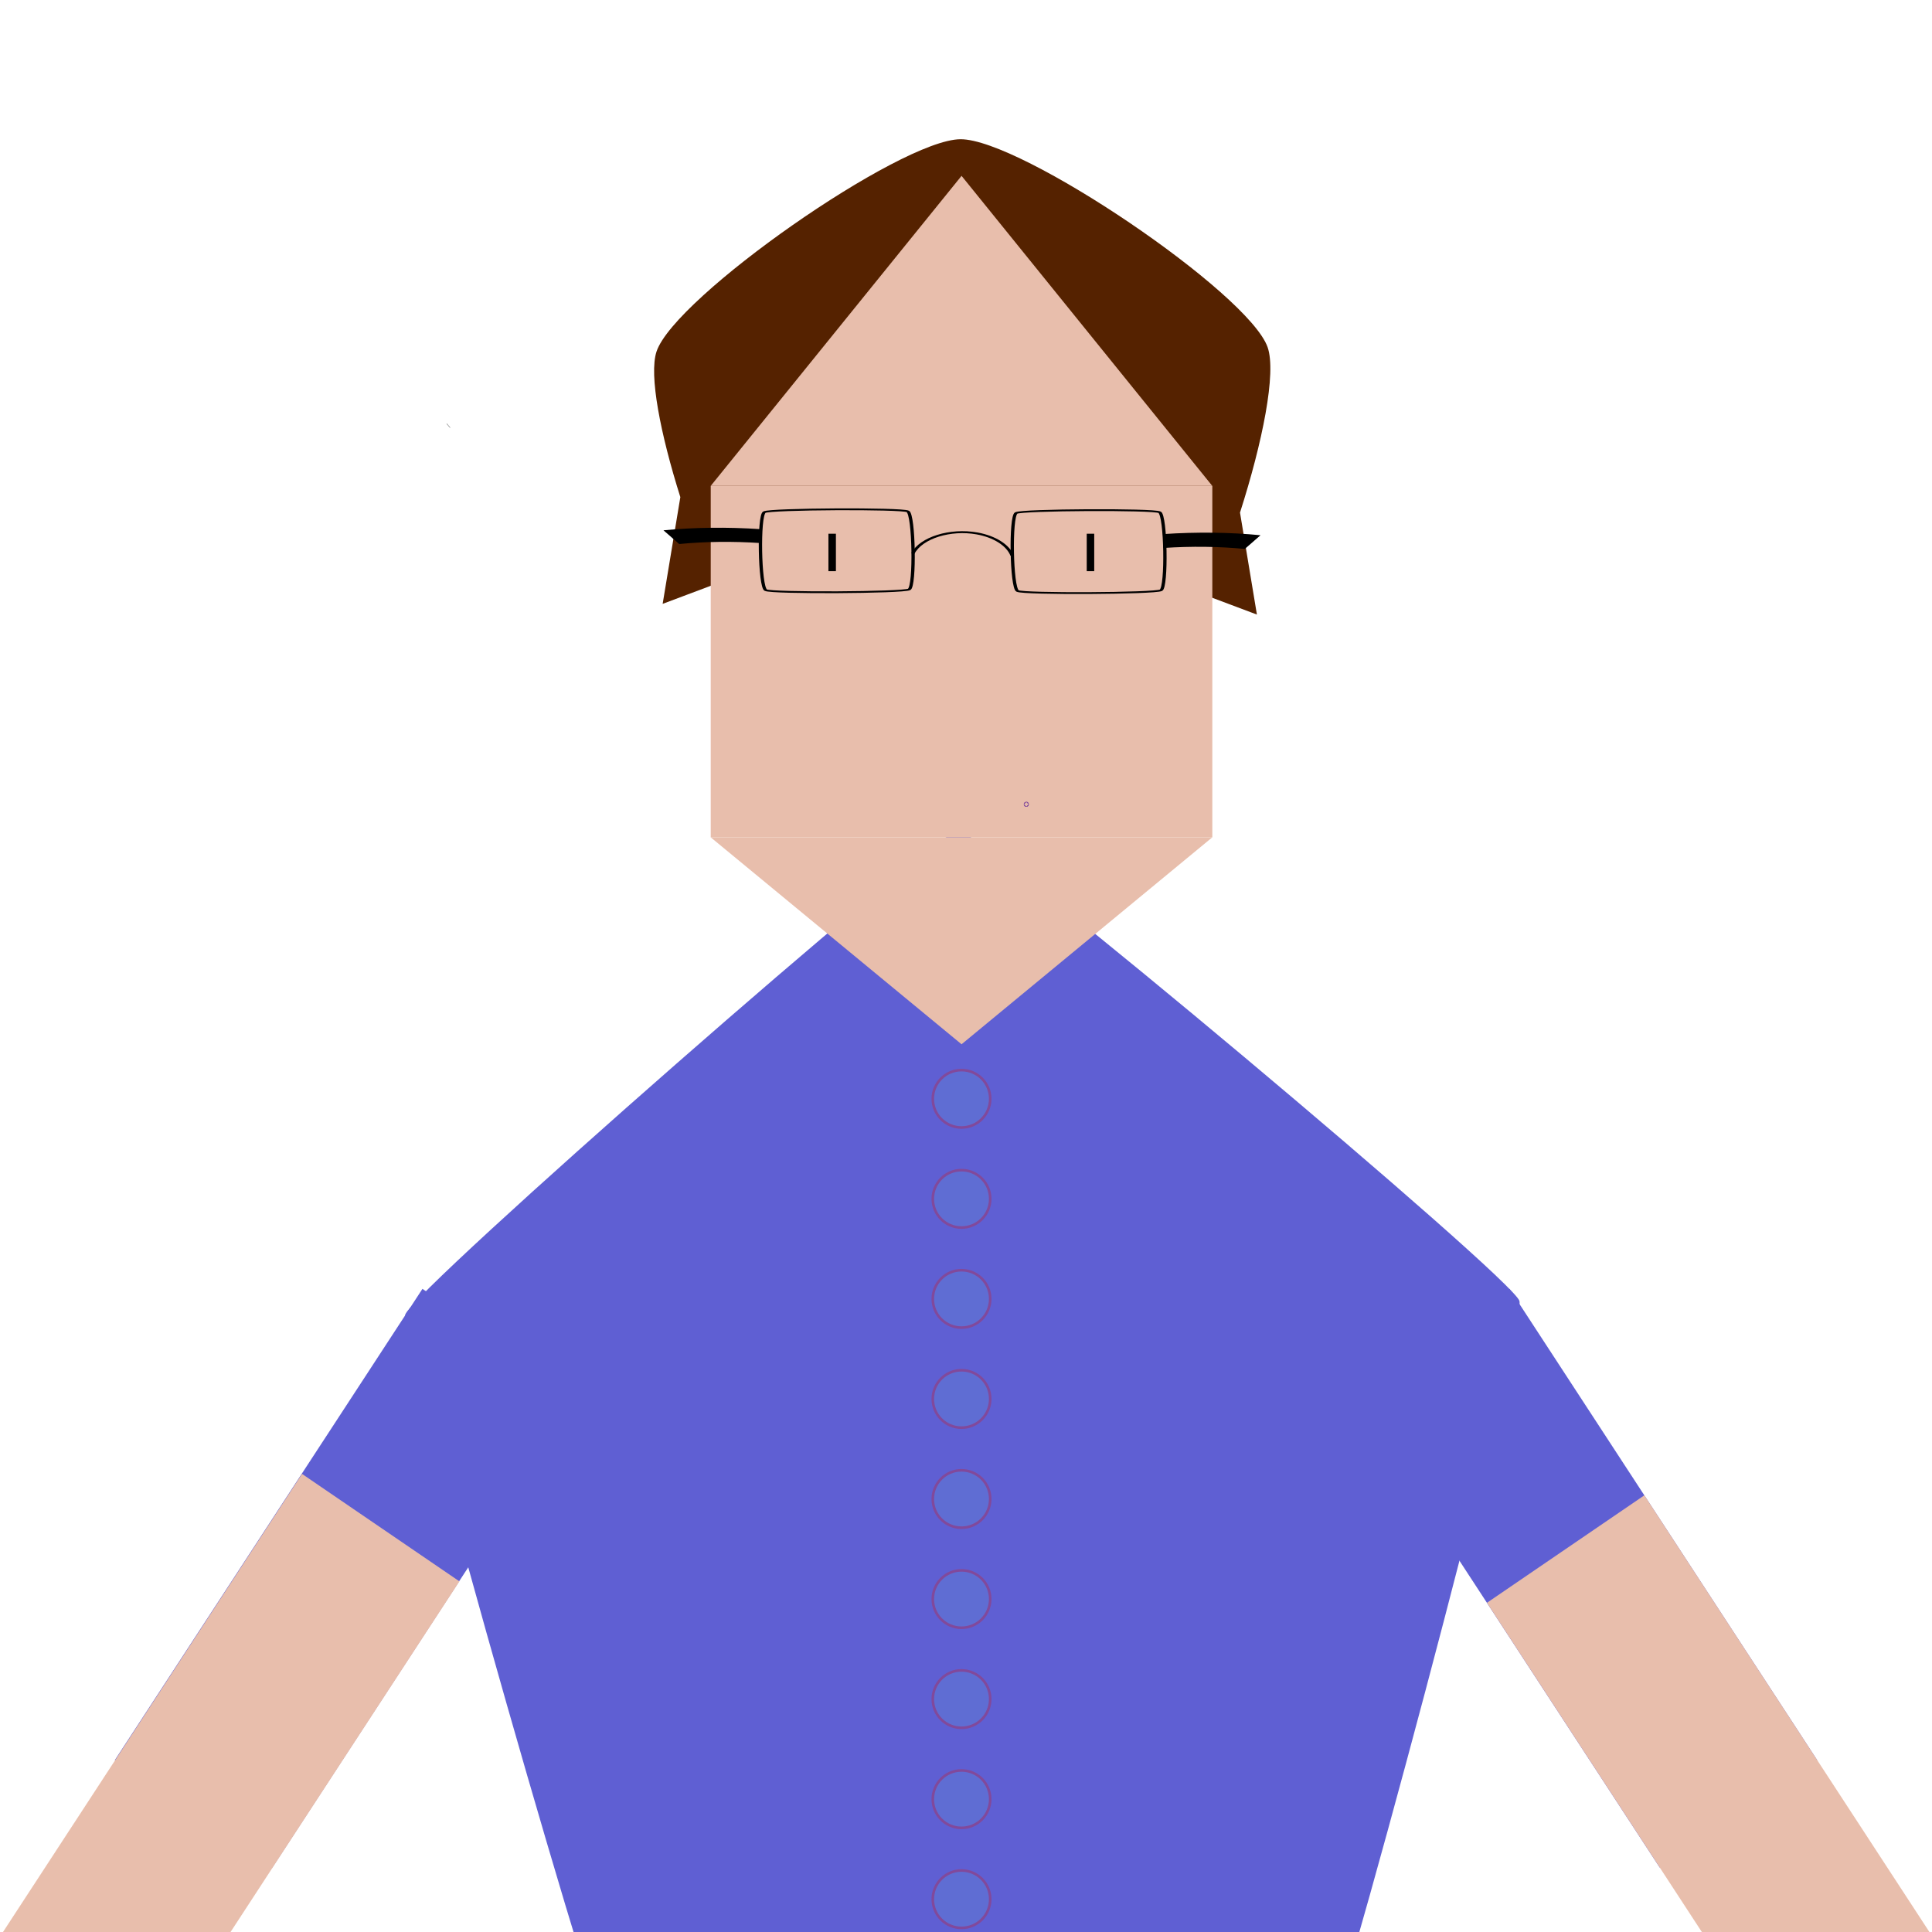
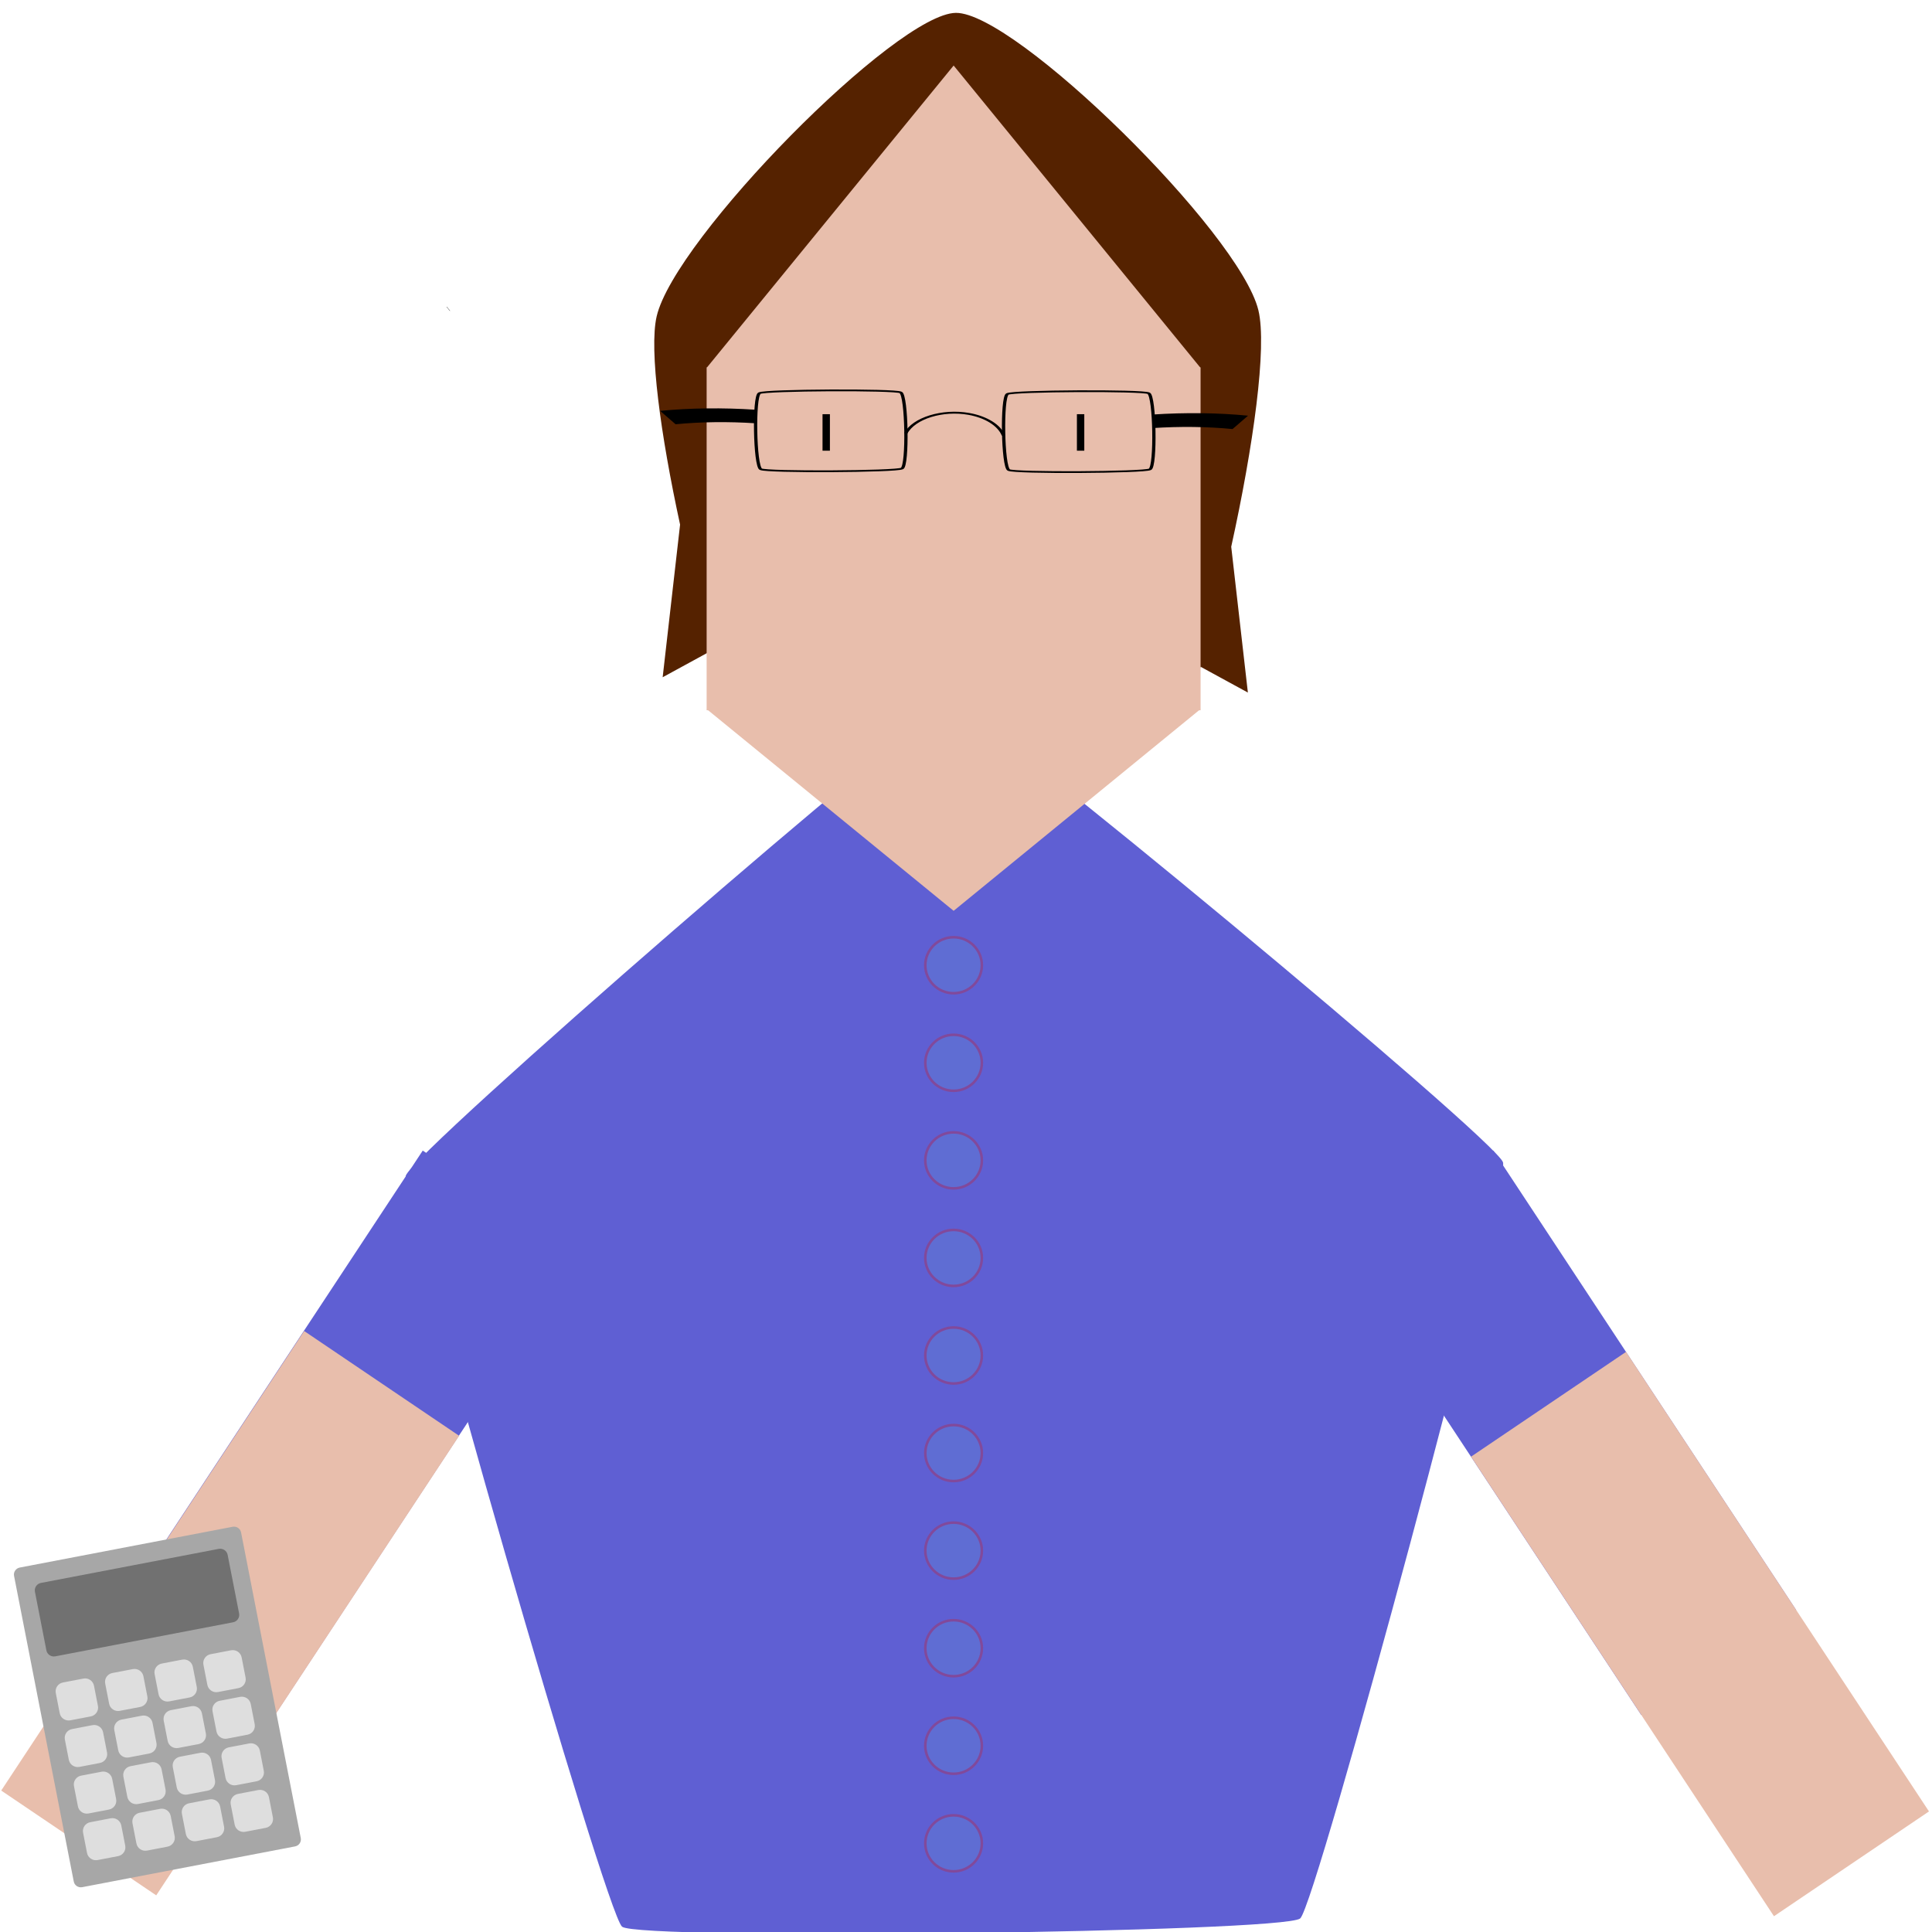
<svg xmlns="http://www.w3.org/2000/svg" width="400" height="400" viewBox="0 0 105.833 105.833" version="1.1" id="svg5">
  <defs id="defs2" />
  <g id="layer1">
    <g id="g3601" transform="translate(-2.36279,0.6179912)">
-       <path id="path286" style="fill:#552200;stroke-width:0.063" d="m 54.972,7.009 c -3.31,0.024 -15.646,8.643 -16.645,11.63 -0.427,1.278 0.218,4.53 1.304,7.975 l -0.969,5.847 2.735,-1.028 c 1.181,2.796 2.473,5.111 3.47,5.786 2.693,1.823 18.025,1.713 20.688,-0.148 0.887,-0.62 1.99,-2.579 3.031,-5.012 l 2.629,0.988 -0.926,-5.586 C 71.519,23.622 72.294,19.803 71.801,18.401 70.754,15.428 58.282,6.985 54.972,7.009 Z" />
-       <path style="fill:none;fill-rule:evenodd;stroke:#000000" id="path2041" d="m 106.398,102.642 c 0.012,-0.01 0.024,-0.02 0.036,-0.03" transform="matrix(0.2900274,0,0,0.2900274,-3.937498,-7.065356)" />
-       <path style="fill:#5f5fd3;fill-opacity:1;stroke:none;stroke-width:0.4;stroke-miterlimit:4;stroke-dasharray:none;stroke-opacity:1" id="path3203" d="m 204.354,333.047 c -2.519,1.87 -102.01,2.906 -104.567,1.089 -2.557,-1.817 -34.287,-96.119 -33.349,-99.113 0.938,-2.994 80.82,-62.311 83.957,-62.344 3.137,-0.033 84.236,57.609 85.237,60.582 1,2.973 -28.759,97.916 -31.277,99.786 z" transform="matrix(0.3607427,0,0,0.4256415,0.594384,-28.63738)" />
-       <g id="g3077" transform="matrix(3.309242,0,0,3.309242,-192.6146,-56.38232)" style="fill-rule:nonzero">
-         <path style="fill:#e8beac;fill-opacity:1;stroke:none;stroke-width:0.4;stroke-miterlimit:4;stroke-dasharray:none;stroke-opacity:1;fill-rule:nonzero" id="path2844" d="m 294.289,109.469 -31.379,-0.003 15.692,-27.174 z" transform="matrix(0.2645833,0,0,0.1888577,1.122532,4.220432)" />
-         <path style="fill:#e8beac;fill-opacity:1;stroke:none;stroke-width:0.4;stroke-miterlimit:4;stroke-dasharray:none;stroke-opacity:1;fill-rule:nonzero" id="path2844-0" transform="matrix(0.2645833,0,0,-0.1260398,1.122529,44.50923)" d="m 294.289,109.469 -31.379,-0.003 15.692,-27.174 z" />
-         <rect style="fill:#e8beac;fill-opacity:1;stroke:none;stroke-width:0.12;stroke-miterlimit:4;stroke-dasharray:none;stroke-opacity:1;fill-rule:nonzero" id="rect2992" width="8.303" height="5.818" x="70.684" y="24.894" ry="0" />
+       <path id="path286" style="fill:#552200;stroke-width:0.075" d="M 54.724,0.087 C 51.464,0.121 39.317,12.445 38.333,16.717 c -0.421,1.827 0.215,6.478 1.284,11.403 l -0.954,8.361 2.694,-1.47 c 0.343,1.18 0.696,2.297 1.048,3.314 h 24.965 c 0.255,-0.754 0.51,-1.564 0.761,-2.418 l 2.589,1.412 -0.912,-7.987 c 1.211,-5.49 1.974,-10.951 1.488,-12.956 C 70.265,12.125 57.983,0.053 54.724,0.087 Z" />
+       <path style="fill:none;fill-rule:evenodd;stroke:#000000" id="path2041" d="m 106.398,102.642 c 0.012,-0.01 0.024,-0.02 0.036,-0.03" transform="matrix(0.285604,0,0,0.2828153,-3.471906,-12.72547)" />
+       <path style="fill:#5f5fd3;fill-opacity:1;stroke:none;stroke-width:0.4;stroke-miterlimit:4;stroke-dasharray:none;stroke-opacity:1" id="path3203" d="m 204.354,333.047 c -2.519,1.87 -102.01,2.906 -104.567,1.089 -2.557,-1.817 -34.287,-96.119 -33.349,-99.113 0.938,-2.994 80.82,-62.311 83.957,-62.344 3.137,-0.033 84.236,57.609 85.237,60.582 1,2.973 -28.759,97.916 -31.277,99.786 z" transform="matrix(0.3552407,0,0,0.4150571,0.990856,-33.76105)" />
+       <g id="g3077" transform="matrix(3.25877,0,0,3.226951,-189.2713,-60.81606)" style="fill-rule:nonzero">
+         <path style="fill:#e8beac;fill-opacity:1;fill-rule:nonzero;stroke:none;stroke-width:0.4;stroke-miterlimit:4;stroke-dasharray:none;stroke-opacity:1" id="path2844" d="m 294.289,109.469 -31.379,-0.003 15.692,-27.174 z" transform="matrix(0.2645833,0,0,0.1888577,1.122532,4.225643)" />
+         <path style="fill:#e8beac;fill-opacity:1;fill-rule:nonzero;stroke:none;stroke-width:0.4;stroke-miterlimit:4;stroke-dasharray:none;stroke-opacity:1" id="path2844-0" transform="matrix(0.2645833,0,0,-0.1260398,1.122529,44.48856)" d="m 294.289,109.469 -31.379,-0.003 15.692,-27.174 z" />
+         <rect style="fill:#e8beac;fill-opacity:1;fill-rule:nonzero;stroke:none;stroke-width:0.12;stroke-miterlimit:4;stroke-dasharray:none;stroke-opacity:1" id="rect2992" width="8.303" height="5.818" x="70.684" y="24.894" ry="0" />
      </g>
-       <g id="g2537" transform="matrix(1.340076,0,0,1.340076,-15.76877,-10.02331)">
+       <g id="g2537" transform="matrix(1.319637,0,0,1.306752,-15.12273,-15.60986)">
        <g id="g2300">
          <path style="fill:none;stroke:#000000;stroke-width:0.636;stroke-miterlimit:4;stroke-dasharray:none;stroke-opacity:1" id="path943" d="m 103.656,103.134 c -1.152,1.174 -26.241,1.413 -27.415,0.261 -1.174,-1.152 -1.413,-26.241 -0.261,-27.415 1.152,-1.174 26.241,-1.413 27.415,-0.261 1.174,1.152 1.413,26.241 0.261,27.415 z" transform="matrix(0.2138917,0,0,0.1162438,28.52464,19.12231)" />
          <path style="fill:none;stroke:#000000;stroke-width:0.636;stroke-miterlimit:4;stroke-dasharray:none;stroke-opacity:1" id="path943-6" transform="matrix(0.2138917,0,0,0.1162438,38.81793,19.15685)" d="m 103.656,103.134 c -1.152,1.174 -26.241,1.413 -27.415,0.261 -1.174,-1.152 -1.413,-26.241 -0.261,-27.415 1.152,-1.174 26.241,-1.413 27.415,-0.261 1.174,1.152 1.413,26.241 0.261,27.415 z" />
          <path style="fill:none;fill-rule:evenodd;stroke:#000000;stroke-width:0.139;stroke-miterlimit:4;stroke-dasharray:none" id="path2212" d="m 139.117,116.076 c 0.342,-1.115 1.559,-1.761 2.674,-1.42 0.724,0.222 1.288,0.827 1.459,1.565" transform="matrix(0.9807381,0,0,0.5759181,-85.58933,-37.20816)" />
        </g>
        <path style="fill:none;fill-rule:evenodd;stroke:#000000" id="path2347" d="m 221.163,129.552 c 0.806,0.059 1.597,0.29 2.308,0.675" transform="matrix(1.549008,-0.1446333,0.1079603,0.5594001,-295.482,-11.34955)" />
        <path style="fill:none;fill-rule:evenodd;stroke:#000000" id="path2347-8" transform="matrix(-1.549008,-0.1446333,-0.1079603,0.5594001,401.1911,-11.55087)" d="m 221.163,129.552 c 0.806,0.059 1.597,0.29 2.308,0.675" />
      </g>
-       <rect style="fill:#000000;fill-opacity:1;stroke:none;stroke-width:0.116;stroke-miterlimit:4;stroke-dasharray:none;stroke-opacity:1" id="rect3437" width="0.41" height="2.051" x="47.743" y="28.619" />
-       <rect style="fill:#000000;fill-opacity:1;stroke:none;stroke-width:0.116;stroke-miterlimit:4;stroke-dasharray:none;stroke-opacity:1" id="rect3437-9" width="0.41" height="2.051" x="61.893" y="28.619" />
-       <rect style="fill:#5f5fd3;fill-opacity:1;stroke-width:0.116" id="rect931" width="30.829" height="10.441" x="-74.257" y="59.623" transform="matrix(0.546595,-0.8373971,0.8258862,0.5638368,0,0)" />
-       <rect style="fill:#e8beac;fill-opacity:1;stroke-width:0.116" id="rect931-92" width="30.829" height="10.441" x="-86.351" y="59.639" transform="matrix(0.546595,-0.8373971,0.8258862,0.5638368,0,0)" />
-       <rect style="fill:#5f5fd3;fill-opacity:1;stroke-width:0.116" id="rect931-9" width="30.829" height="10.441" x="-136.608" y="-32.979" transform="matrix(-0.546595,-0.8373971,-0.8258862,0.5638368,0,0)" />
-       <rect style="fill:#e8beac;fill-opacity:1;stroke-width:0.116" id="rect931-92-8" width="30.829" height="10.441" x="-150.115" y="-32.981" transform="matrix(-0.546595,-0.8373971,-0.8258862,0.5638368,0,0)" />
-       <path id="path1136" style="fill:#5f6dd3;fill-opacity:1;stroke:#81499b;stroke-width:0.142;stroke-opacity:1" d="m 55.033,58.001 a 1.573,1.573 0 0 0 -1.573,1.573 1.573,1.573 0 0 0 1.573,1.572 1.573,1.573 0 0 0 1.573,-1.572 1.573,1.573 0 0 0 -1.573,-1.573 z m 0,5.48 a 1.573,1.573 0 0 0 -1.573,1.573 1.573,1.573 0 0 0 1.573,1.573 1.573,1.573 0 0 0 1.573,-1.573 1.573,1.573 0 0 0 -1.573,-1.573 z m 0,5.481 a 1.573,1.573 0 0 0 -1.573,1.573 1.573,1.573 0 0 0 1.573,1.573 1.573,1.573 0 0 0 1.573,-1.573 1.573,1.573 0 0 0 -1.573,-1.573 z m 0,5.48 a 1.573,1.573 0 0 0 -1.573,1.573 1.573,1.573 0 0 0 1.573,1.573 1.573,1.573 0 0 0 1.573,-1.573 1.573,1.573 0 0 0 -1.573,-1.573 z m 0,5.481 a 1.573,1.573 0 0 0 -1.573,1.573 1.573,1.573 0 0 0 1.573,1.573 1.573,1.573 0 0 0 1.573,-1.573 1.573,1.573 0 0 0 -1.573,-1.573 z m 0,5.481 a 1.573,1.573 0 0 0 -1.573,1.573 1.573,1.573 0 0 0 1.573,1.572 1.573,1.573 0 0 0 1.573,-1.572 1.573,1.573 0 0 0 -1.573,-1.573 z m 0,5.48 a 1.573,1.573 0 0 0 -1.573,1.573 1.573,1.573 0 0 0 1.573,1.573 1.573,1.573 0 0 0 1.573,-1.573 1.573,1.573 0 0 0 -1.573,-1.573 z m 0,5.481 a 1.573,1.573 0 0 0 -1.573,1.573 1.573,1.573 0 0 0 1.573,1.573 1.573,1.573 0 0 0 1.573,-1.573 1.573,1.573 0 0 0 -1.573,-1.573 z m 0,5.48 a 1.573,1.573 0 0 0 -1.573,1.573 1.573,1.573 0 0 0 1.573,1.573 1.573,1.573 0 0 0 1.573,-1.573 1.573,1.573 0 0 0 -1.573,-1.573 z m 0,5.481 a 1.573,1.573 0 0 0 -1.573,1.573 1.573,1.573 0 0 0 1.573,1.573 1.573,1.573 0 0 0 1.573,-1.573 1.573,1.573 0 0 0 -1.573,-1.573 z" />
-       <circle id="path3744" style="fill:#000000;stroke:#81499b;stroke-width:0.265" cx="58.583" cy="43.441" r="0.005" />
-       <circle id="path3746" style="fill:#000000;stroke:#81499b;stroke-width:0.265" cx="58.583" cy="43.441" r="0.005" />
+       <rect style="fill:#000000;fill-opacity:1;stroke:none;stroke-width:0.114;stroke-miterlimit:4;stroke-dasharray:none;stroke-opacity:1" id="rect3437" width="0.404" height="2" x="47.42" y="22.071" />
+       <rect style="fill:#000000;fill-opacity:1;stroke:none;stroke-width:0.114;stroke-miterlimit:4;stroke-dasharray:none;stroke-opacity:1" id="rect3437-9" width="0.404" height="2" x="61.355" y="22.071" />
+       <rect style="fill:#5f5fd3;fill-opacity:1;stroke-width:0.113" id="rect931" width="30.151" height="10.25" x="-67.563" y="55.659" transform="matrix(0.5503577,-0.834929,0.8284492,0.5600642,0,0)" />
+       <rect style="fill:#e8beac;fill-opacity:1;stroke-width:0.113" id="rect931-92" width="30.151" height="10.25" x="-79.391" y="55.674" transform="matrix(0.5503577,-0.834929,0.8284492,0.5600642,0,0)" />
+       <rect style="fill:#5f5fd3;fill-opacity:1;stroke-width:0.113" id="rect931-9" width="30.151" height="10.25" x="-128.997" y="-35.926" transform="matrix(-0.5503577,-0.834929,-0.8284492,0.5600642,0,0)" />
+       <rect style="fill:#e8beac;fill-opacity:1;stroke-width:0.113" id="rect931-92-8" width="30.151" height="10.25" x="-142.207" y="-35.929" transform="matrix(-0.5503577,-0.834929,-0.8284492,0.5600642,0,0)" />
+       <path id="path1136" style="fill:#5f6dd3;fill-opacity:1;stroke:#81499b;stroke-width:0.14;stroke-opacity:1" d="m 54.599,50.723 a 1.549,1.534 0 0 0 -1.549,1.534 1.549,1.534 0 0 0 1.549,1.533 1.549,1.534 0 0 0 1.549,-1.533 1.549,1.534 0 0 0 -1.549,-1.534 z m 0,5.344 a 1.549,1.534 0 0 0 -1.549,1.534 1.549,1.534 0 0 0 1.549,1.534 1.549,1.534 0 0 0 1.549,-1.534 1.549,1.534 0 0 0 -1.549,-1.534 z m 0,5.345 a 1.549,1.534 0 0 0 -1.549,1.534 1.549,1.534 0 0 0 1.549,1.534 1.549,1.534 0 0 0 1.549,-1.534 1.549,1.534 0 0 0 -1.549,-1.534 z m 0,5.344 a 1.549,1.534 0 0 0 -1.549,1.534 1.549,1.534 0 0 0 1.549,1.534 1.549,1.534 0 0 0 1.549,-1.534 1.549,1.534 0 0 0 -1.549,-1.534 z m 0,5.345 a 1.549,1.534 0 0 0 -1.549,1.534 1.549,1.534 0 0 0 1.549,1.534 1.549,1.534 0 0 0 1.549,-1.534 1.549,1.534 0 0 0 -1.549,-1.534 z m 0,5.345 a 1.549,1.534 0 0 0 -1.549,1.534 1.549,1.534 0 0 0 1.549,1.533 1.549,1.534 0 0 0 1.549,-1.533 1.549,1.534 0 0 0 -1.549,-1.534 z m 0,5.344 a 1.549,1.534 0 0 0 -1.549,1.534 1.549,1.534 0 0 0 1.549,1.534 1.549,1.534 0 0 0 1.549,-1.534 1.549,1.534 0 0 0 -1.549,-1.534 z m 0,5.345 a 1.549,1.534 0 0 0 -1.549,1.534 1.549,1.534 0 0 0 1.549,1.534 1.549,1.534 0 0 0 1.549,-1.534 1.549,1.534 0 0 0 -1.549,-1.534 z m 0,5.344 a 1.549,1.534 0 0 0 -1.549,1.534 1.549,1.534 0 0 0 1.549,1.534 1.549,1.534 0 0 0 1.549,-1.534 1.549,1.534 0 0 0 -1.549,-1.534 z m 0,5.345 a 1.549,1.534 0 0 0 -1.549,1.534 1.549,1.534 0 0 0 1.549,1.534 1.549,1.534 0 0 0 1.549,-1.534 1.549,1.534 0 0 0 -1.549,-1.534 z" />
+       <g id="g6518" transform="matrix(0.9668265,-0.1851907,0.1870167,0.9573864,-13.35427,37.93628)">
+         <rect style="fill:#a7a7a7;fill-opacity:1;fill-rule:evenodd;stroke:none;stroke-width:0.106;stroke-opacity:1" id="rect4637" width="12.862" height="18.288" x="7.134" y="50.878" rx="0.4" />
+         <rect style="fill:#dedede;fill-opacity:1;fill-rule:evenodd;stroke:none;stroke-width:0.124;stroke-opacity:1" id="rect5878-7" width="2.165" height="2.165" x="13.763" y="57.673" rx="0.504" />
+         <rect style="fill:#dedede;fill-opacity:1;fill-rule:evenodd;stroke:none;stroke-width:0.124;stroke-opacity:1" id="rect5878-7-8" width="2.165" height="2.165" x="16.529" y="57.673" rx="0.504" />
+         <rect style="fill:#717171;fill-opacity:1;fill-rule:evenodd;stroke:none;stroke-width:0.112;stroke-opacity:1" id="rect5576" width="10.919" height="4.2" x="8.105" y="51.95" rx="0.423" />
+         <rect style="fill:#dedede;fill-opacity:1;fill-rule:evenodd;stroke:none;stroke-width:0.124;stroke-opacity:1" id="rect5878" width="2.165" height="2.165" x="8.163" y="57.673" rx="0.504" />
+         <rect style="fill:#dedede;fill-opacity:1;fill-rule:evenodd;stroke:none;stroke-width:0.124;stroke-opacity:1" id="rect5878-6" width="2.165" height="2.165" x="10.963" y="57.673" rx="0.504" />
+         <rect style="fill:#dedede;fill-opacity:1;fill-rule:evenodd;stroke:none;stroke-width:0.124;stroke-opacity:1" id="rect5878-7-4" width="2.165" height="2.165" x="13.763" y="60.338" rx="0.504" />
+         <rect style="fill:#dedede;fill-opacity:1;fill-rule:evenodd;stroke:none;stroke-width:0.124;stroke-opacity:1" id="rect5878-7-8-4" width="2.165" height="2.165" x="16.529" y="60.338" rx="0.504" />
+         <rect style="fill:#dedede;fill-opacity:1;fill-rule:evenodd;stroke:none;stroke-width:0.124;stroke-opacity:1" id="rect5878-1" width="2.165" height="2.165" x="8.163" y="60.338" rx="0.504" />
+         <rect style="fill:#dedede;fill-opacity:1;fill-rule:evenodd;stroke:none;stroke-width:0.124;stroke-opacity:1" id="rect5878-6-2" width="2.165" height="2.165" x="10.963" y="60.338" rx="0.504" />
+         <rect style="fill:#dedede;fill-opacity:1;fill-rule:evenodd;stroke:none;stroke-width:0.124;stroke-opacity:1" id="rect5878-7-2" width="2.165" height="2.165" x="13.763" y="63.003" rx="0.504" />
+         <rect style="fill:#dedede;fill-opacity:1;fill-rule:evenodd;stroke:none;stroke-width:0.124;stroke-opacity:1" id="rect5878-7-8-3" width="2.165" height="2.165" x="16.529" y="63.003" rx="0.504" />
+         <rect style="fill:#dedede;fill-opacity:1;fill-rule:evenodd;stroke:none;stroke-width:0.124;stroke-opacity:1" id="rect5878-4" width="2.165" height="2.165" x="8.163" y="63.003" rx="0.504" />
+         <rect style="fill:#dedede;fill-opacity:1;fill-rule:evenodd;stroke:none;stroke-width:0.124;stroke-opacity:1" id="rect5878-6-27" width="2.165" height="2.165" x="10.963" y="63.003" rx="0.504" />
+         <rect style="fill:#dedede;fill-opacity:1;fill-rule:evenodd;stroke:none;stroke-width:0.124;stroke-opacity:1" id="rect5878-7-7" width="2.165" height="2.165" x="13.763" y="65.668" rx="0.504" />
+         <rect style="fill:#dedede;fill-opacity:1;fill-rule:evenodd;stroke:none;stroke-width:0.124;stroke-opacity:1" id="rect5878-7-8-46" width="2.165" height="2.165" x="16.529" y="65.668" rx="0.504" />
+         <rect style="fill:#dedede;fill-opacity:1;fill-rule:evenodd;stroke:none;stroke-width:0.124;stroke-opacity:1" id="rect5878-64" width="2.165" height="2.165" x="8.163" y="65.668" rx="0.504" />
+         <rect style="fill:#dedede;fill-opacity:1;fill-rule:evenodd;stroke:none;stroke-width:0.124;stroke-opacity:1" id="rect5878-6-6" width="2.165" height="2.165" x="10.963" y="65.668" rx="0.504" />
+       </g>
    </g>
  </g>
</svg>
